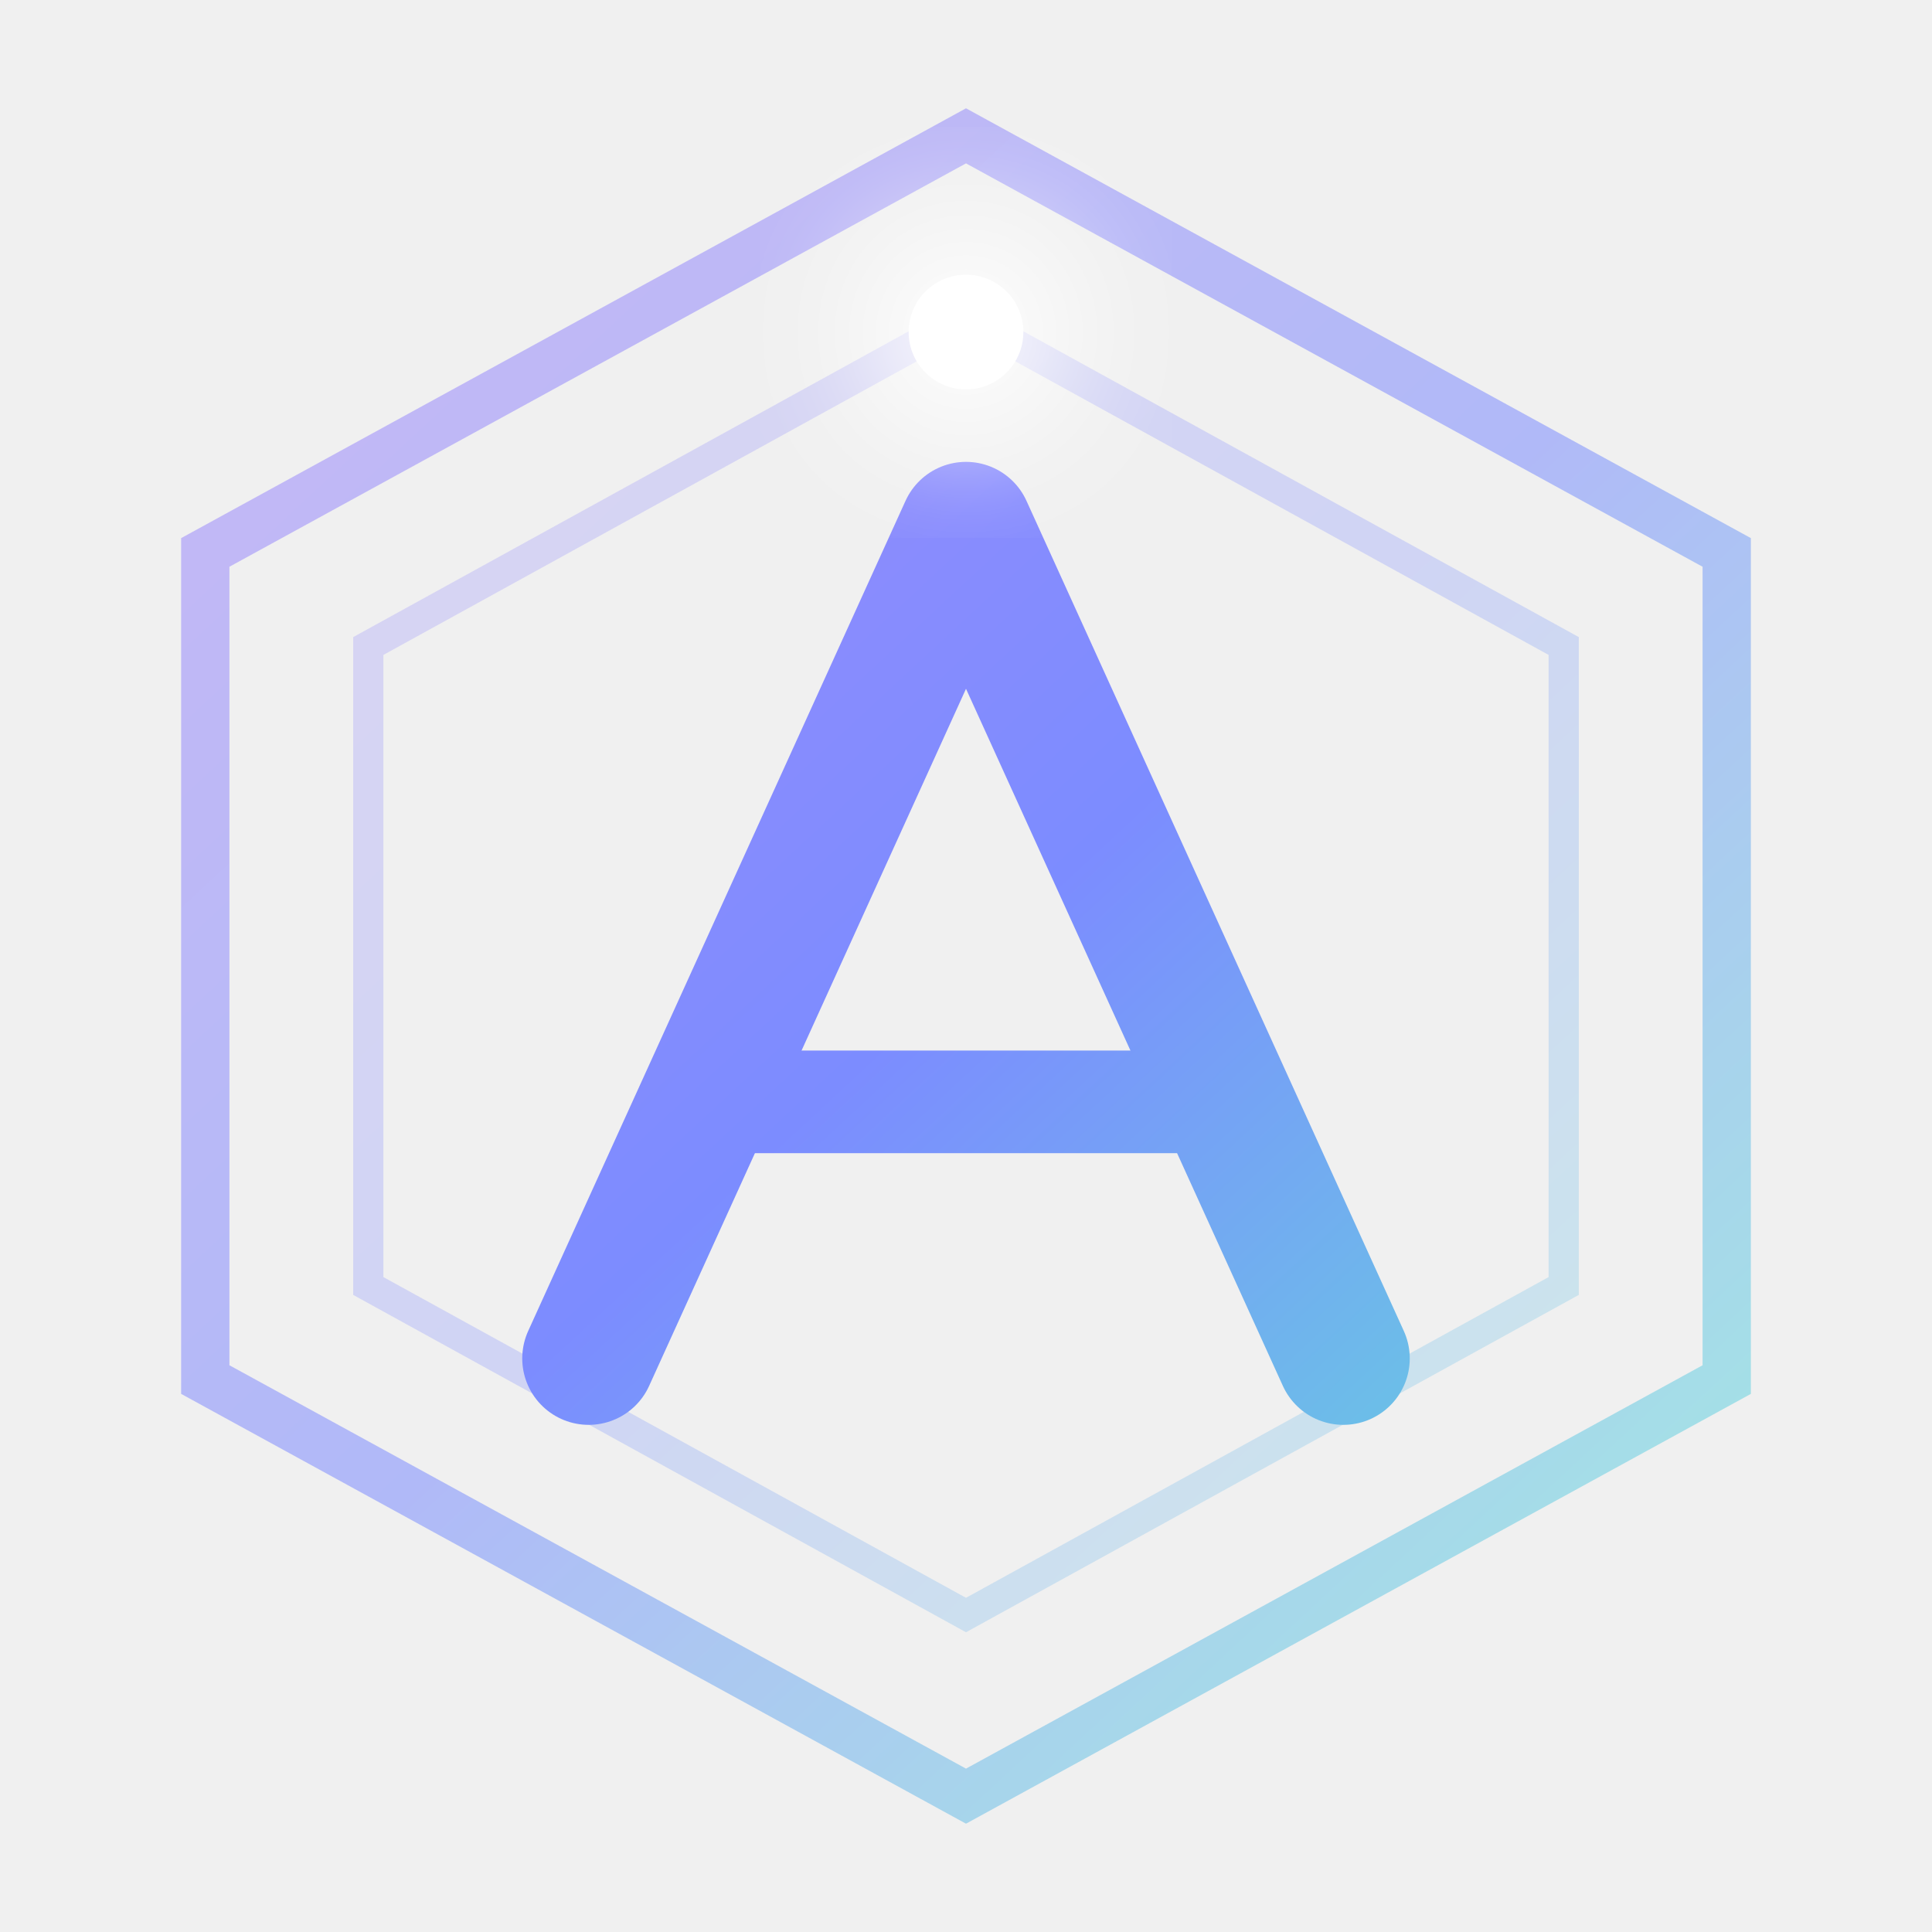
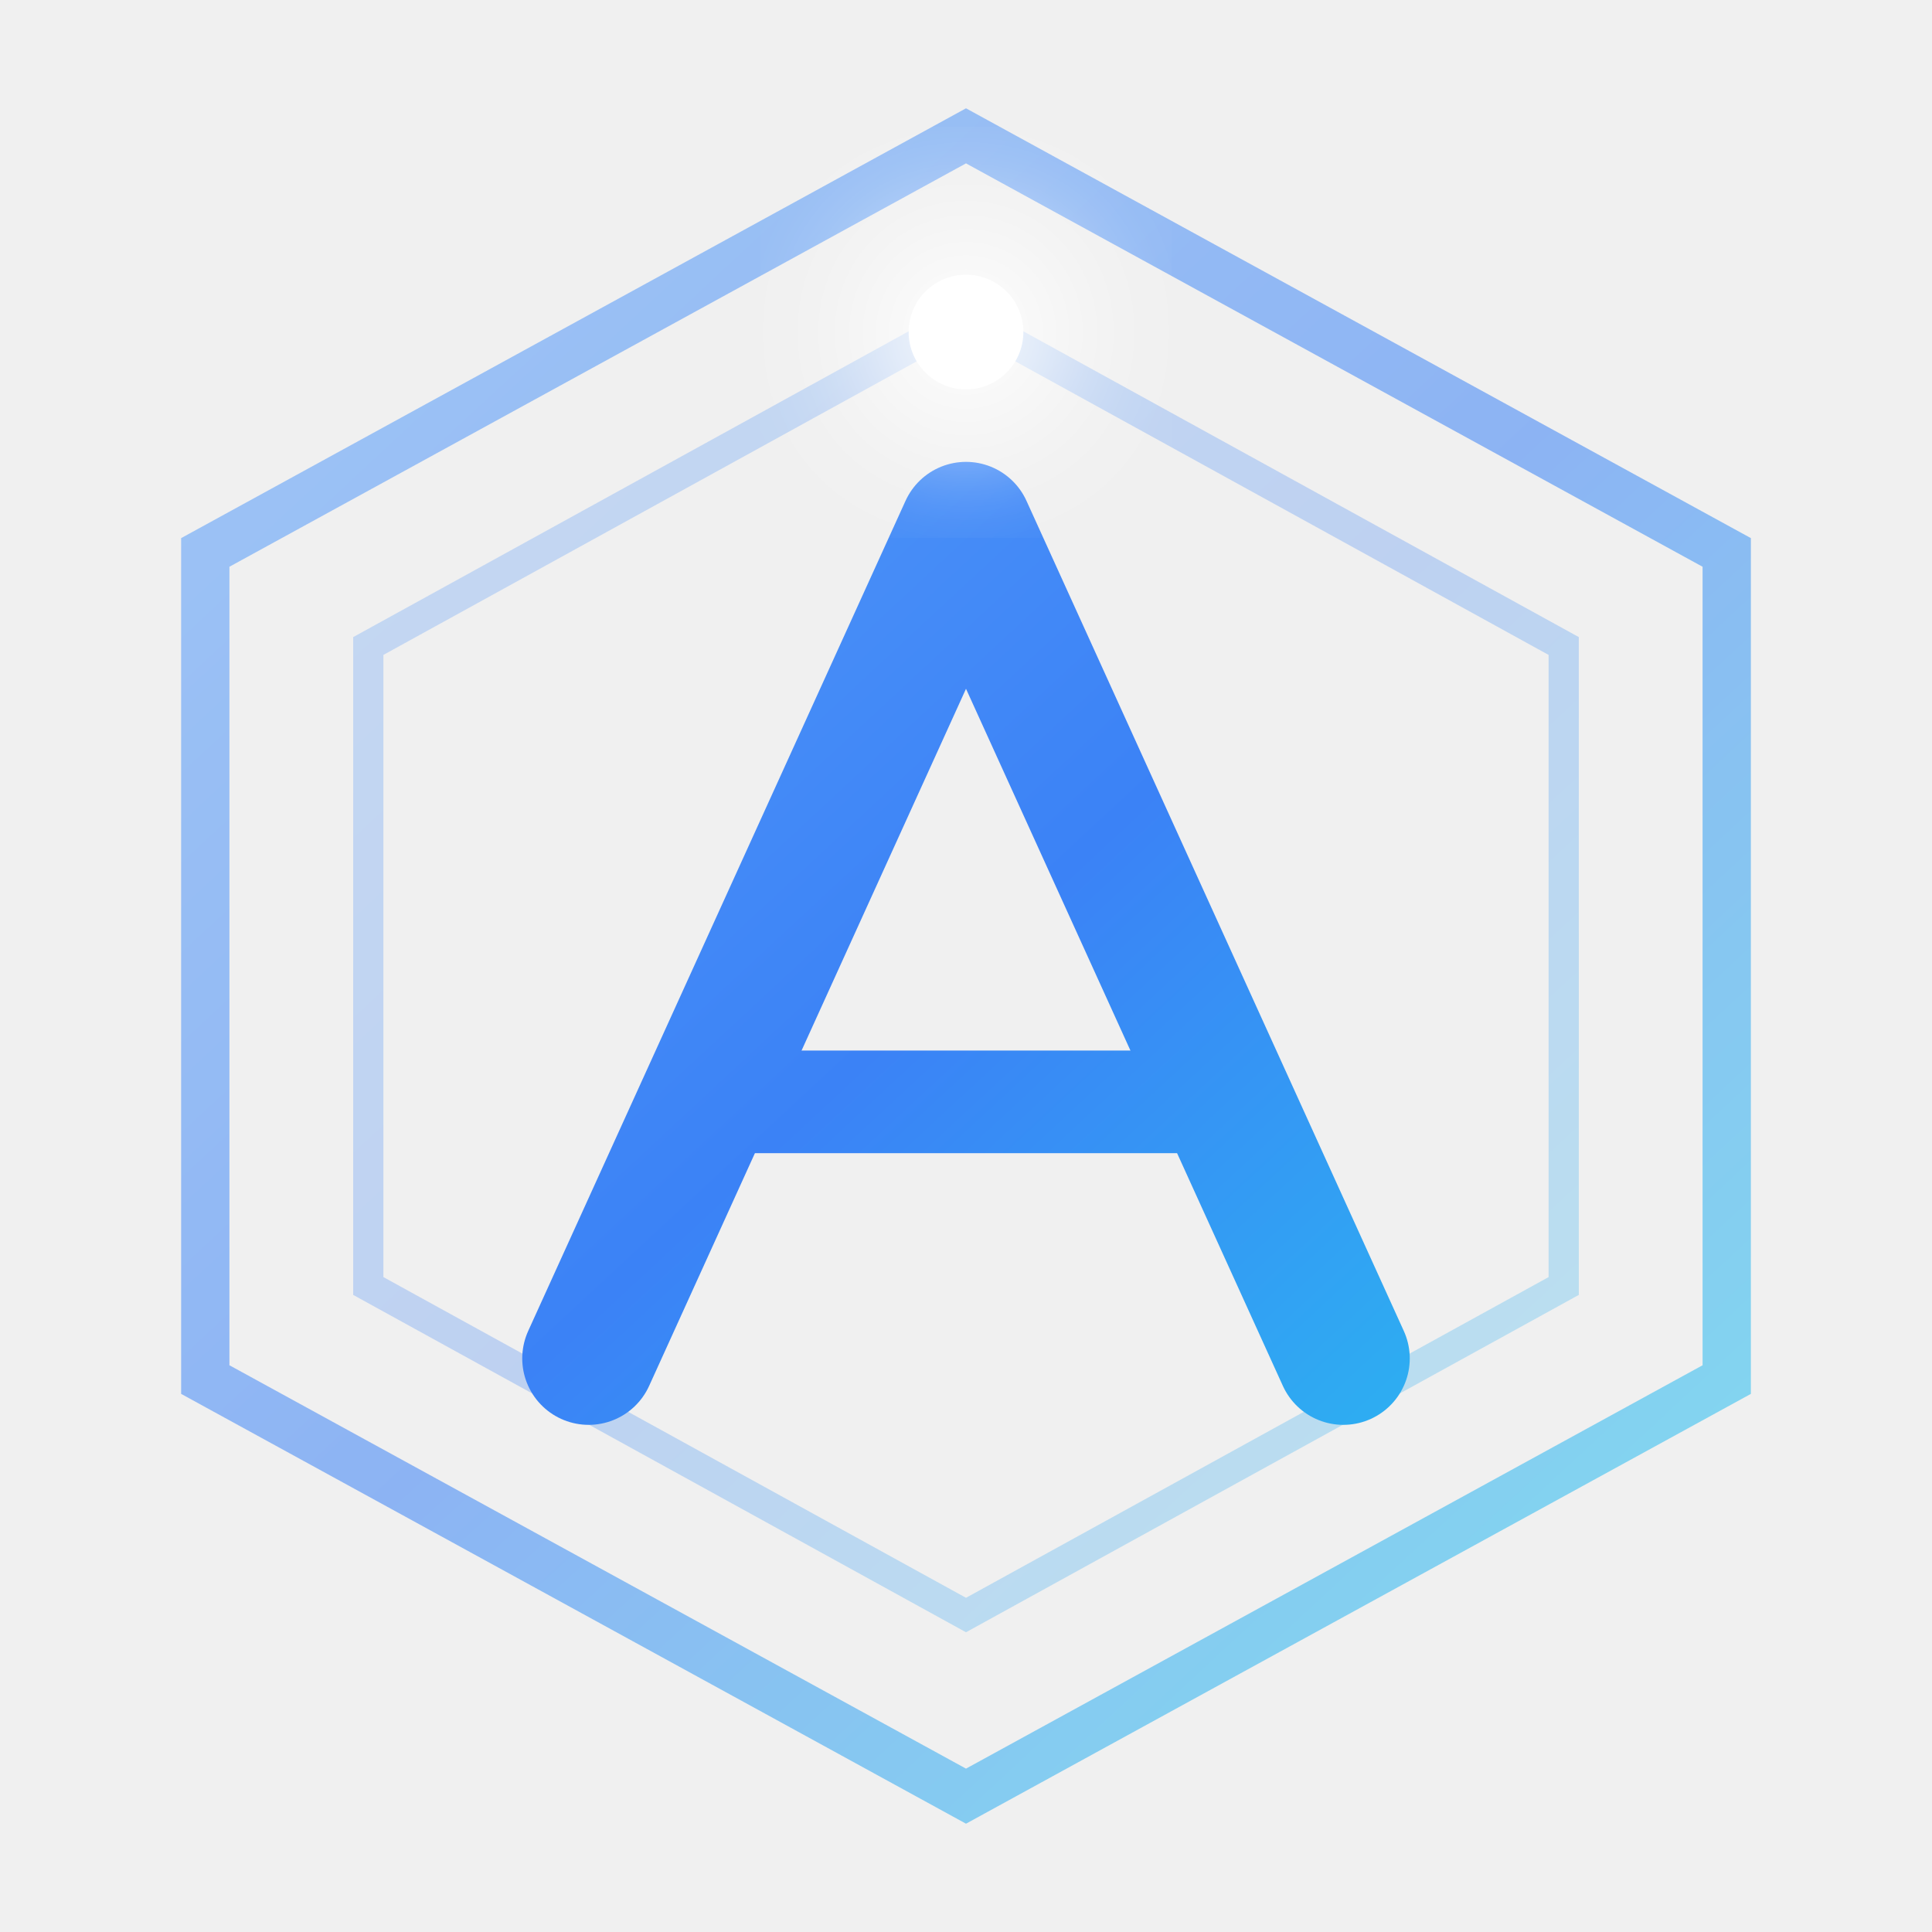
<svg xmlns="http://www.w3.org/2000/svg" viewBox="0 0 64 64" fill="none" role="img" aria-label="Aether">
  <defs>
    <linearGradient id="aether" x1="6" y1="4" x2="58" y2="60" gradientUnits="userSpaceOnUse">
-       <stop stop-color="#A78BFA" />
-       <stop offset=".5" stop-color="#7C8CFF" />
-       <stop offset="1" stop-color="#5EEAD4" />
+       <stop stop-color="#60A5FA" />
+       <stop offset=".5" stop-color="#3B82F6" />
+       <stop offset="1" stop-color="#22D3EE" />
    </linearGradient>
    <filter id="soft" x="-50%" y="-50%" width="200%" height="200%">
      <feGaussianBlur stdDeviation="2.2" />
    </filter>
  </defs>
  <path d="M32 4.5 57.2 18.3v27.4L32 59.5 6.8 45.7V18.3L32 4.5Z" stroke="url(#aether)" stroke-width="1.6" opacity=".55" />
  <path d="M32 10.5 51.8 21.4v21.2L32 53.5 12.2 42.6V21.4L32 10.5Z" stroke="url(#aether)" stroke-width="1" opacity=".28" />
  <path d="M19.5 45 32 17.5 44.5 45" stroke="url(#aether)" stroke-width="4.4" stroke-linecap="round" stroke-linejoin="round" />
  <path d="M24.6 36.5h14.8" stroke="url(#aether)" stroke-width="3.4" stroke-linecap="round" />
  <circle cx="32" cy="11" r="3.4" fill="#FFFFFF" filter="url(#soft)" />
  <circle cx="32" cy="11" r="1.9" fill="#FFFFFF" />
</svg>
